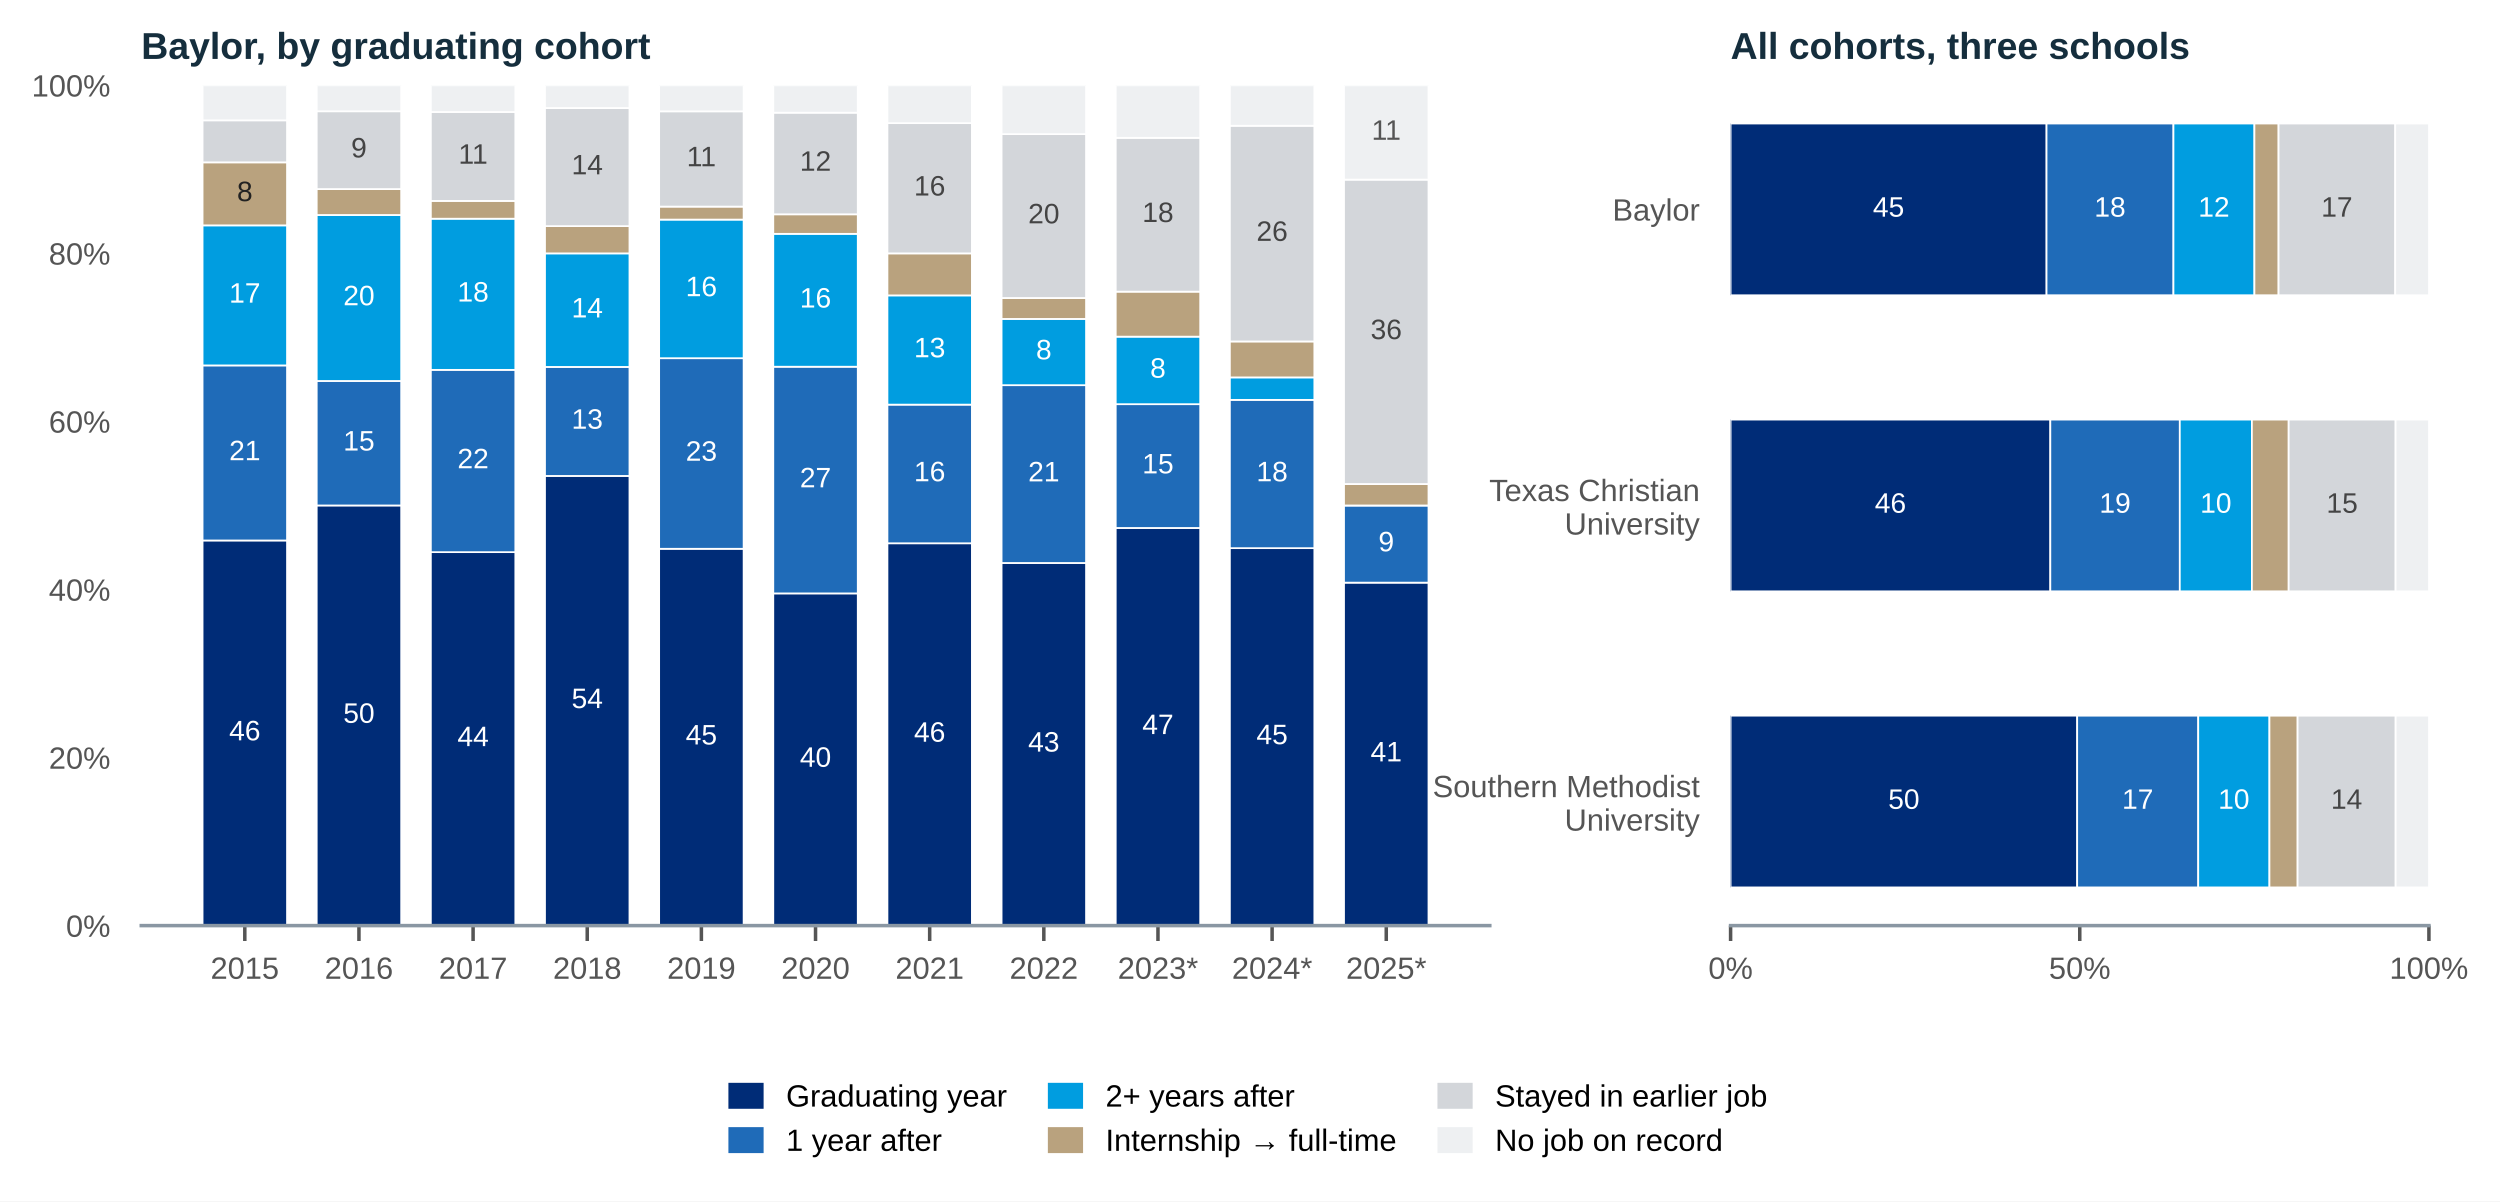
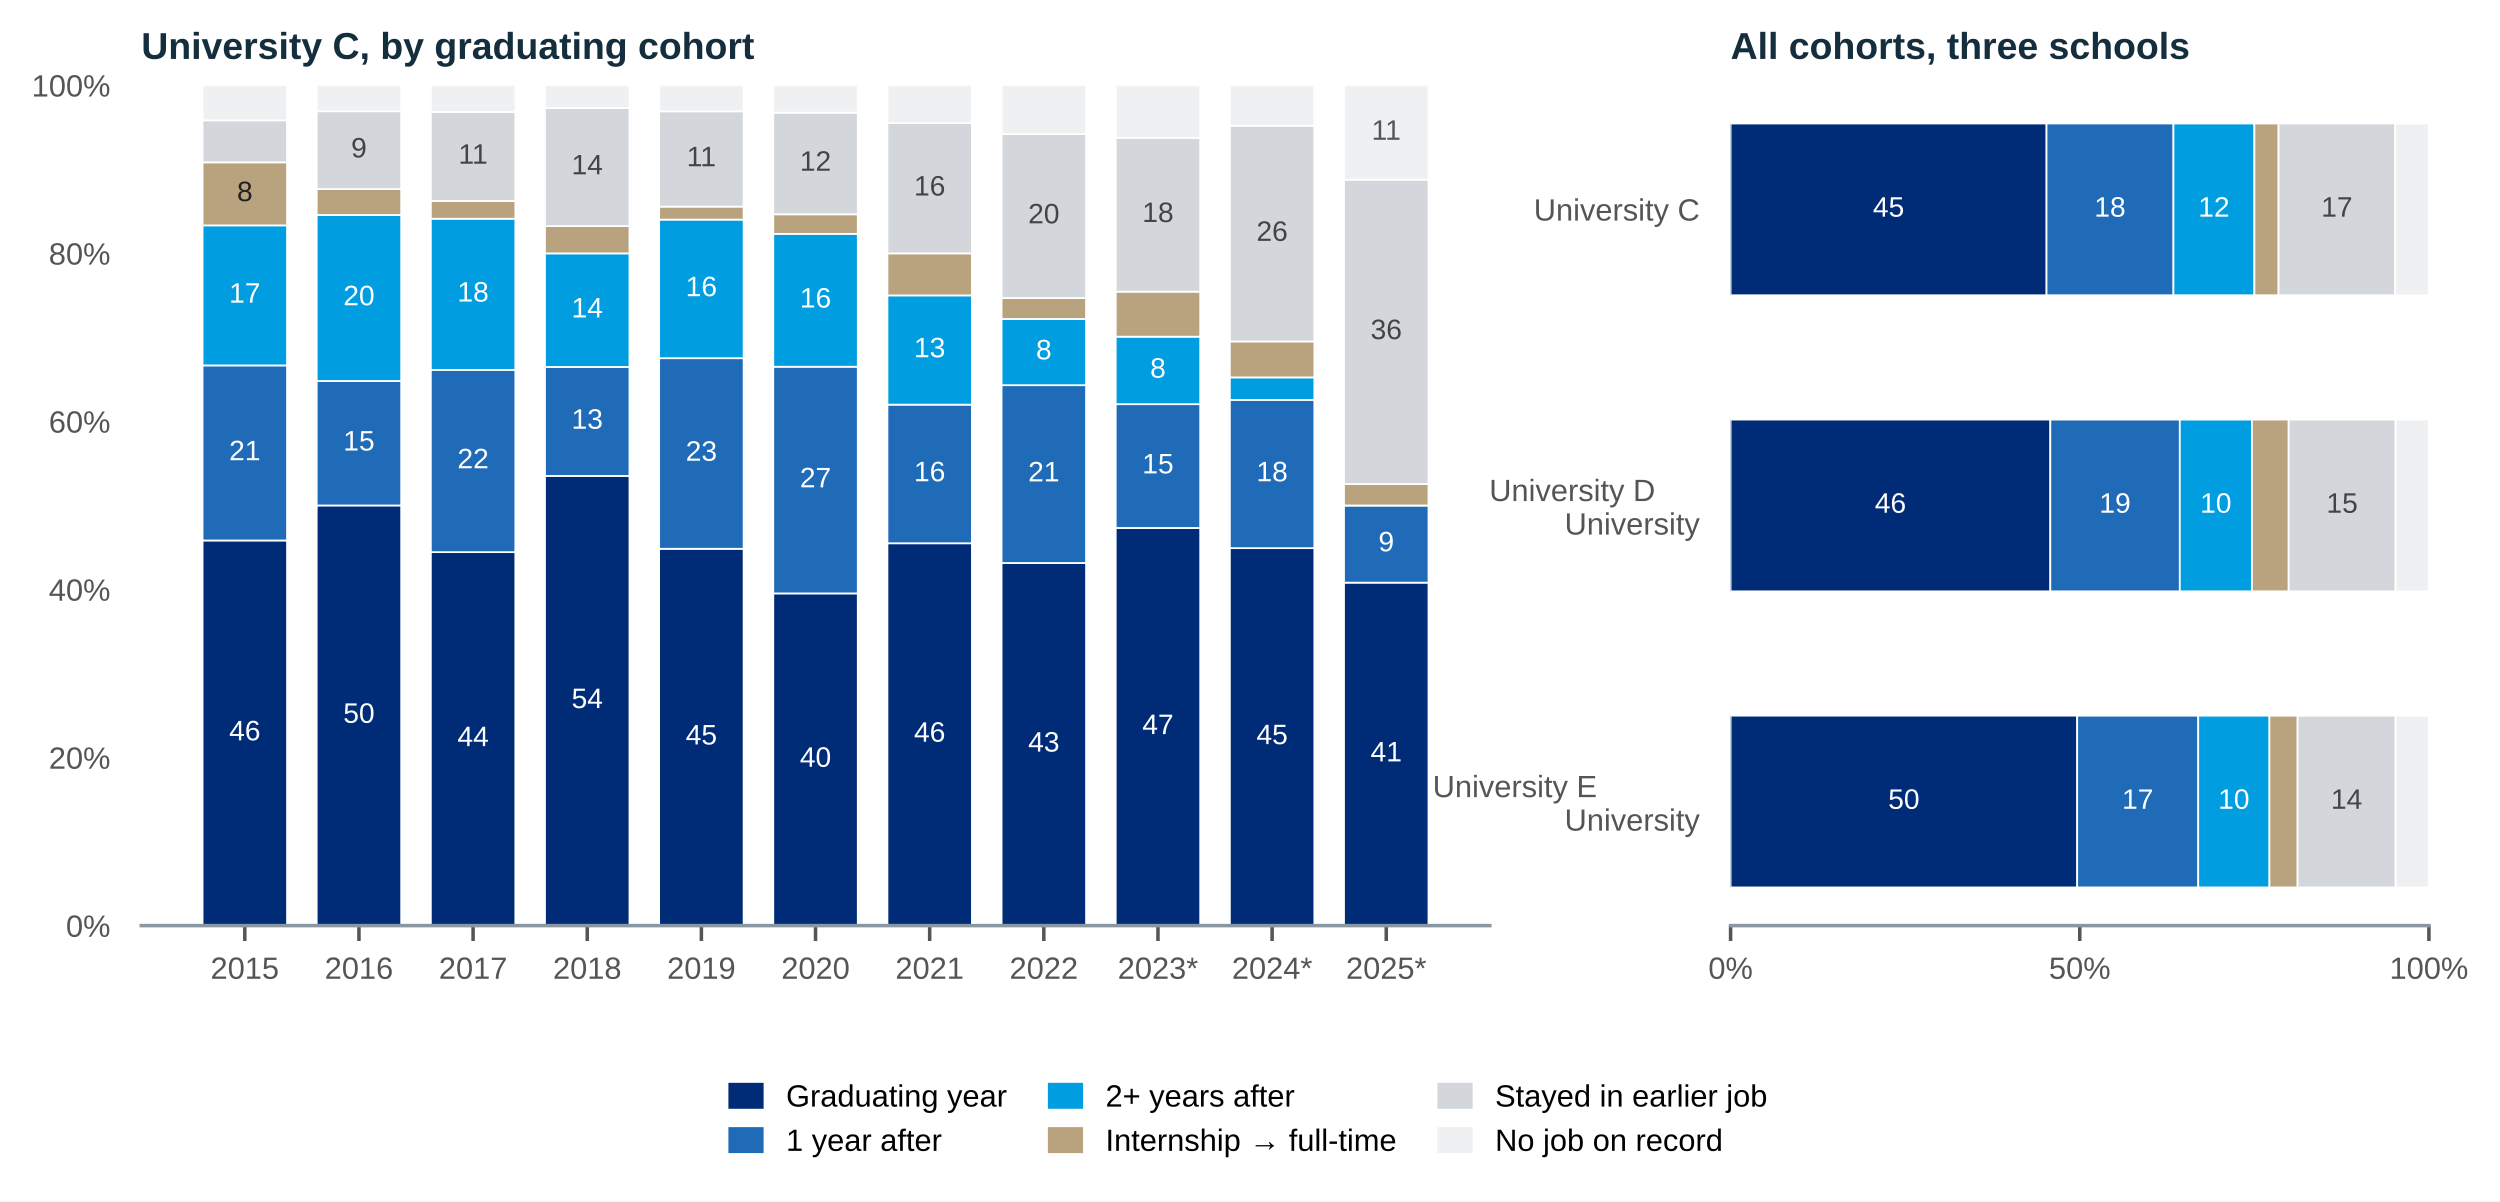
<svg xmlns="http://www.w3.org/2000/svg" xmlns:xlink="http://www.w3.org/1999/xlink" viewBox="0 0 568.094 273" version="1.1">
  <defs>
    <style type="text/css">*{stroke-linejoin: round; stroke-linecap: butt}</style>
  </defs>
  <g id="ex3_figure_1">
    <g id="ex3_patch_1">
      <path d="M 0 273  L 568.094 273  L 568.094 0  L 0 0  z " style="fill: #ffffff" />
    </g>
    <g id="ex3_axes_1">
      <g id="ex3_patch_2">
        <path d="M 32.102 210.332  L 338.534 210.332  L 338.534 19.388  L 32.102 19.388  z " style="fill: #ffffff" />
      </g>
      <g id="ex3_patch_3">
        <path d="M 46.031 210.332  L 65.225 210.332  L 65.225 122.816  L 46.031 122.816  z " clip-path="url(#ex3_pb8c944968e)" style="fill: #002c77; stroke: #ffffff; stroke-width: 0.4; stroke-linejoin: miter" />
      </g>
      <g id="ex3_patch_4">
        <path d="M 71.969 210.332  L 91.163 210.332  L 91.163 114.86  L 71.969 114.86  z " clip-path="url(#ex3_pb8c944968e)" style="fill: #002c77; stroke: #ffffff; stroke-width: 0.4; stroke-linejoin: miter" />
      </g>
      <g id="ex3_patch_5">
        <path d="M 97.907 210.332  L 117.101 210.332  L 117.101 125.468  L 97.907 125.468  z " clip-path="url(#ex3_pb8c944968e)" style="fill: #002c77; stroke: #ffffff; stroke-width: 0.4; stroke-linejoin: miter" />
      </g>
      <g id="ex3_patch_6">
        <path d="M 123.845 210.332  L 143.039 210.332  L 143.039 108.151  L 123.845 108.151  z " clip-path="url(#ex3_pb8c944968e)" style="fill: #002c77; stroke: #ffffff; stroke-width: 0.4; stroke-linejoin: miter" />
      </g>
      <g id="ex3_patch_7">
        <path d="M 149.783 210.332  L 168.978 210.332  L 168.978 124.703  L 149.783 124.703  z " clip-path="url(#ex3_pb8c944968e)" style="fill: #002c77; stroke: #ffffff; stroke-width: 0.4; stroke-linejoin: miter" />
      </g>
      <g id="ex3_patch_8">
        <path d="M 175.721 210.332  L 194.916 210.332  L 194.916 134.843  L 175.721 134.843  z " clip-path="url(#ex3_pb8c944968e)" style="fill: #002c77; stroke: #ffffff; stroke-width: 0.4; stroke-linejoin: miter" />
      </g>
      <g id="ex3_patch_9">
        <path d="M 201.659 210.332  L 220.854 210.332  L 220.854 123.453  L 201.659 123.453  z " clip-path="url(#ex3_pb8c944968e)" style="fill: #002c77; stroke: #ffffff; stroke-width: 0.4; stroke-linejoin: miter" />
      </g>
      <g id="ex3_patch_10">
        <path d="M 227.598 210.332  L 246.792 210.332  L 246.792 127.933  L 227.598 127.933  z " clip-path="url(#ex3_pb8c944968e)" style="fill: #002c77; stroke: #ffffff; stroke-width: 0.4; stroke-linejoin: miter" />
      </g>
      <g id="ex3_patch_11">
        <path d="M 253.536 210.332  L 272.73 210.332  L 272.73 119.975  L 253.536 119.975  z " clip-path="url(#ex3_pb8c944968e)" style="fill: #002c77; stroke: #ffffff; stroke-width: 0.4; stroke-linejoin: miter" />
      </g>
      <g id="ex3_patch_12">
        <path d="M 279.474 210.332  L 298.668 210.332  L 298.668 124.561  L 279.474 124.561  z " clip-path="url(#ex3_pb8c944968e)" style="fill: #002c77; stroke: #ffffff; stroke-width: 0.4; stroke-linejoin: miter" />
      </g>
      <g id="ex3_patch_13">
        <path d="M 305.412 210.332  L 324.606 210.332  L 324.606 132.396  L 305.412 132.396  z " clip-path="url(#ex3_pb8c944968e)" style="fill: #002c77; stroke: #ffffff; stroke-width: 0.4; stroke-linejoin: miter" />
      </g>
      <g id="ex3_patch_14">
        <path d="M 46.031 122.816  L 65.225 122.816  L 65.225 83.036  L 46.031 83.036  z " clip-path="url(#ex3_pb8c944968e)" style="fill: #1f6bb8; stroke: #ffffff; stroke-width: 0.4; stroke-linejoin: miter" />
      </g>
      <g id="ex3_patch_15">
        <path d="M 71.969 114.86  L 91.163 114.86  L 91.163 86.572  L 71.969 86.572  z " clip-path="url(#ex3_pb8c944968e)" style="fill: #1f6bb8; stroke: #ffffff; stroke-width: 0.4; stroke-linejoin: miter" />
      </g>
      <g id="ex3_patch_16">
        <path d="M 97.907 125.468  L 117.101 125.468  L 117.101 84.047  L 97.907 84.047  z " clip-path="url(#ex3_pb8c944968e)" style="fill: #1f6bb8; stroke: #ffffff; stroke-width: 0.4; stroke-linejoin: miter" />
      </g>
      <g id="ex3_patch_17">
        <path d="M 123.845 108.151  L 143.039 108.151  L 143.039 83.38  L 123.845 83.38  z " clip-path="url(#ex3_pb8c944968e)" style="fill: #1f6bb8; stroke: #ffffff; stroke-width: 0.4; stroke-linejoin: miter" />
      </g>
      <g id="ex3_patch_18">
        <path d="M 149.783 124.703  L 168.978 124.703  L 168.978 81.396  L 149.783 81.396  z " clip-path="url(#ex3_pb8c944968e)" style="fill: #1f6bb8; stroke: #ffffff; stroke-width: 0.4; stroke-linejoin: miter" />
      </g>
      <g id="ex3_patch_19">
        <path d="M 175.721 134.843  L 194.916 134.843  L 194.916 83.332  L 175.721 83.332  z " clip-path="url(#ex3_pb8c944968e)" style="fill: #1f6bb8; stroke: #ffffff; stroke-width: 0.4; stroke-linejoin: miter" />
      </g>
      <g id="ex3_patch_20">
        <path d="M 201.659 123.453  L 220.854 123.453  L 220.854 91.947  L 201.659 91.947  z " clip-path="url(#ex3_pb8c944968e)" style="fill: #1f6bb8; stroke: #ffffff; stroke-width: 0.4; stroke-linejoin: miter" />
      </g>
      <g id="ex3_patch_21">
        <path d="M 227.598 127.933  L 246.792 127.933  L 246.792 87.526  L 227.598 87.526  z " clip-path="url(#ex3_pb8c944968e)" style="fill: #1f6bb8; stroke: #ffffff; stroke-width: 0.4; stroke-linejoin: miter" />
      </g>
      <g id="ex3_patch_22">
        <path d="M 253.536 119.975  L 272.73 119.975  L 272.73 91.845  L 253.536 91.845  z " clip-path="url(#ex3_pb8c944968e)" style="fill: #1f6bb8; stroke: #ffffff; stroke-width: 0.4; stroke-linejoin: miter" />
      </g>
      <g id="ex3_patch_23">
        <path d="M 279.474 124.561  L 298.668 124.561  L 298.668 90.865  L 279.474 90.865  z " clip-path="url(#ex3_pb8c944968e)" style="fill: #1f6bb8; stroke: #ffffff; stroke-width: 0.4; stroke-linejoin: miter" />
      </g>
      <g id="ex3_patch_24">
        <path d="M 305.412 132.396  L 324.606 132.396  L 324.606 114.86  L 305.412 114.86  z " clip-path="url(#ex3_pb8c944968e)" style="fill: #1f6bb8; stroke: #ffffff; stroke-width: 0.4; stroke-linejoin: miter" />
      </g>
      <g id="ex3_patch_25">
        <path d="M 46.031 83.036  L 65.225 83.036  L 65.225 51.212  L 46.031 51.212  z " clip-path="url(#ex3_pb8c944968e)" style="fill: #009de0; stroke: #ffffff; stroke-width: 0.4; stroke-linejoin: miter" />
      </g>
      <g id="ex3_patch_26">
        <path d="M 71.969 86.572  L 91.163 86.572  L 91.163 48.855  L 71.969 48.855  z " clip-path="url(#ex3_pb8c944968e)" style="fill: #009de0; stroke: #ffffff; stroke-width: 0.4; stroke-linejoin: miter" />
      </g>
      <g id="ex3_patch_27">
        <path d="M 97.907 84.047  L 117.101 84.047  L 117.101 49.697  L 97.907 49.697  z " clip-path="url(#ex3_pb8c944968e)" style="fill: #009de0; stroke: #ffffff; stroke-width: 0.4; stroke-linejoin: miter" />
      </g>
      <g id="ex3_patch_28">
        <path d="M 123.845 83.38  L 143.039 83.38  L 143.039 57.577  L 123.845 57.577  z " clip-path="url(#ex3_pb8c944968e)" style="fill: #009de0; stroke: #ffffff; stroke-width: 0.4; stroke-linejoin: miter" />
      </g>
      <g id="ex3_patch_29">
        <path d="M 149.783 81.396  L 168.978 81.396  L 168.978 49.9  L 149.783 49.9  z " clip-path="url(#ex3_pb8c944968e)" style="fill: #009de0; stroke: #ffffff; stroke-width: 0.4; stroke-linejoin: miter" />
      </g>
      <g id="ex3_patch_30">
        <path d="M 175.721 83.332  L 194.916 83.332  L 194.916 53.136  L 175.721 53.136  z " clip-path="url(#ex3_pb8c944968e)" style="fill: #009de0; stroke: #ffffff; stroke-width: 0.4; stroke-linejoin: miter" />
      </g>
      <g id="ex3_patch_31">
        <path d="M 201.659 91.947  L 220.854 91.947  L 220.854 67.124  L 201.659 67.124  z " clip-path="url(#ex3_pb8c944968e)" style="fill: #009de0; stroke: #ffffff; stroke-width: 0.4; stroke-linejoin: miter" />
      </g>
      <g id="ex3_patch_32">
        <path d="M 227.598 87.526  L 246.792 87.526  L 246.792 72.472  L 227.598 72.472  z " clip-path="url(#ex3_pb8c944968e)" style="fill: #009de0; stroke: #ffffff; stroke-width: 0.4; stroke-linejoin: miter" />
      </g>
      <g id="ex3_patch_33">
        <path d="M 253.536 91.845  L 272.73 91.845  L 272.73 76.501  L 253.536 76.501  z " clip-path="url(#ex3_pb8c944968e)" style="fill: #009de0; stroke: #ffffff; stroke-width: 0.4; stroke-linejoin: miter" />
      </g>
      <g id="ex3_patch_34">
        <path d="M 279.474 90.865  L 298.668 90.865  L 298.668 85.759  L 279.474 85.759  z " clip-path="url(#ex3_pb8c944968e)" style="fill: #009de0; stroke: #ffffff; stroke-width: 0.4; stroke-linejoin: miter" />
      </g>
      <g id="ex3_patch_35">
        <path d="M 305.412 114.86  L 324.606 114.86  L 324.606 114.86  L 305.412 114.86  z " clip-path="url(#ex3_pb8c944968e)" style="fill: #009de0; stroke: #ffffff; stroke-width: 0.4; stroke-linejoin: miter" />
      </g>
      <g id="ex3_patch_36">
        <path d="M 46.031 51.212  L 65.225 51.212  L 65.225 36.891  L 46.031 36.891  z " clip-path="url(#ex3_pb8c944968e)" style="fill: #b9a27e; stroke: #ffffff; stroke-width: 0.4; stroke-linejoin: miter" />
      </g>
      <g id="ex3_patch_37">
        <path d="M 71.969 48.855  L 91.163 48.855  L 91.163 42.962  L 71.969 42.962  z " clip-path="url(#ex3_pb8c944968e)" style="fill: #b9a27e; stroke: #ffffff; stroke-width: 0.4; stroke-linejoin: miter" />
      </g>
      <g id="ex3_patch_38">
        <path d="M 97.907 49.697  L 117.101 49.697  L 117.101 45.656  L 97.907 45.656  z " clip-path="url(#ex3_pb8c944968e)" style="fill: #b9a27e; stroke: #ffffff; stroke-width: 0.4; stroke-linejoin: miter" />
      </g>
      <g id="ex3_patch_39">
        <path d="M 123.845 57.577  L 143.039 57.577  L 143.039 51.384  L 123.845 51.384  z " clip-path="url(#ex3_pb8c944968e)" style="fill: #b9a27e; stroke: #ffffff; stroke-width: 0.4; stroke-linejoin: miter" />
      </g>
      <g id="ex3_patch_40">
        <path d="M 149.783 49.9  L 168.978 49.9  L 168.978 46.947  L 149.783 46.947  z " clip-path="url(#ex3_pb8c944968e)" style="fill: #b9a27e; stroke: #ffffff; stroke-width: 0.4; stroke-linejoin: miter" />
      </g>
      <g id="ex3_patch_41">
        <path d="M 175.721 53.136  L 194.916 53.136  L 194.916 48.696  L 175.721 48.696  z " clip-path="url(#ex3_pb8c944968e)" style="fill: #b9a27e; stroke: #ffffff; stroke-width: 0.4; stroke-linejoin: miter" />
      </g>
      <g id="ex3_patch_42">
        <path d="M 201.659 67.124  L 220.854 67.124  L 220.854 57.577  L 201.659 57.577  z " clip-path="url(#ex3_pb8c944968e)" style="fill: #b9a27e; stroke: #ffffff; stroke-width: 0.4; stroke-linejoin: miter" />
      </g>
      <g id="ex3_patch_43">
        <path d="M 227.598 72.472  L 246.792 72.472  L 246.792 67.718  L 227.598 67.718  z " clip-path="url(#ex3_pb8c944968e)" style="fill: #b9a27e; stroke: #ffffff; stroke-width: 0.4; stroke-linejoin: miter" />
      </g>
      <g id="ex3_patch_44">
        <path d="M 253.536 76.501  L 272.73 76.501  L 272.73 66.272  L 253.536 66.272  z " clip-path="url(#ex3_pb8c944968e)" style="fill: #b9a27e; stroke: #ffffff; stroke-width: 0.4; stroke-linejoin: miter" />
      </g>
      <g id="ex3_patch_45">
        <path d="M 279.474 85.759  L 298.668 85.759  L 298.668 77.59  L 279.474 77.59  z " clip-path="url(#ex3_pb8c944968e)" style="fill: #b9a27e; stroke: #ffffff; stroke-width: 0.4; stroke-linejoin: miter" />
      </g>
      <g id="ex3_patch_46">
        <path d="M 305.412 114.86  L 324.606 114.86  L 324.606 109.989  L 305.412 109.989  z " clip-path="url(#ex3_pb8c944968e)" style="fill: #b9a27e; stroke: #ffffff; stroke-width: 0.4; stroke-linejoin: miter" />
      </g>
      <g id="ex3_patch_47">
        <path d="M 46.031 36.891  L 65.225 36.891  L 65.225 27.344  L 46.031 27.344  z " clip-path="url(#ex3_pb8c944968e)" style="fill: #d3d6da; stroke: #ffffff; stroke-width: 0.4; stroke-linejoin: miter" />
      </g>
      <g id="ex3_patch_48">
        <path d="M 71.969 42.962  L 91.163 42.962  L 91.163 25.282  L 71.969 25.282  z " clip-path="url(#ex3_pb8c944968e)" style="fill: #d3d6da; stroke: #ffffff; stroke-width: 0.4; stroke-linejoin: miter" />
      </g>
      <g id="ex3_patch_49">
        <path d="M 97.907 45.656  L 117.101 45.656  L 117.101 25.45  L 97.907 25.45  z " clip-path="url(#ex3_pb8c944968e)" style="fill: #d3d6da; stroke: #ffffff; stroke-width: 0.4; stroke-linejoin: miter" />
      </g>
      <g id="ex3_patch_50">
        <path d="M 123.845 51.384  L 143.039 51.384  L 143.039 24.549  L 123.845 24.549  z " clip-path="url(#ex3_pb8c944968e)" style="fill: #d3d6da; stroke: #ffffff; stroke-width: 0.4; stroke-linejoin: miter" />
      </g>
      <g id="ex3_patch_51">
        <path d="M 149.783 46.947  L 168.978 46.947  L 168.978 25.294  L 149.783 25.294  z " clip-path="url(#ex3_pb8c944968e)" style="fill: #d3d6da; stroke: #ffffff; stroke-width: 0.4; stroke-linejoin: miter" />
      </g>
      <g id="ex3_patch_52">
        <path d="M 175.721 48.696  L 194.916 48.696  L 194.916 25.605  L 175.721 25.605  z " clip-path="url(#ex3_pb8c944968e)" style="fill: #d3d6da; stroke: #ffffff; stroke-width: 0.4; stroke-linejoin: miter" />
      </g>
      <g id="ex3_patch_53">
        <path d="M 201.659 57.577  L 220.854 57.577  L 220.854 27.981  L 201.659 27.981  z " clip-path="url(#ex3_pb8c944968e)" style="fill: #d3d6da; stroke: #ffffff; stroke-width: 0.4; stroke-linejoin: miter" />
      </g>
      <g id="ex3_patch_54">
        <path d="M 227.598 67.718  L 246.792 67.718  L 246.792 30.48  L 227.598 30.48  z " clip-path="url(#ex3_pb8c944968e)" style="fill: #d3d6da; stroke: #ffffff; stroke-width: 0.4; stroke-linejoin: miter" />
      </g>
      <g id="ex3_patch_55">
        <path d="M 253.536 66.272  L 272.73 66.272  L 272.73 31.322  L 253.536 31.322  z " clip-path="url(#ex3_pb8c944968e)" style="fill: #d3d6da; stroke: #ffffff; stroke-width: 0.4; stroke-linejoin: miter" />
      </g>
      <g id="ex3_patch_56">
        <path d="M 279.474 77.59  L 298.668 77.59  L 298.668 28.578  L 279.474 28.578  z " clip-path="url(#ex3_pb8c944968e)" style="fill: #d3d6da; stroke: #ffffff; stroke-width: 0.4; stroke-linejoin: miter" />
      </g>
      <g id="ex3_patch_57">
        <path d="M 305.412 109.989  L 324.606 109.989  L 324.606 40.821  L 305.412 40.821  z " clip-path="url(#ex3_pb8c944968e)" style="fill: #d3d6da; stroke: #ffffff; stroke-width: 0.4; stroke-linejoin: miter" />
      </g>
      <g id="ex3_patch_58">
        <path d="M 46.031 27.344  L 65.225 27.344  L 65.225 19.388  L 46.031 19.388  z " clip-path="url(#ex3_pb8c944968e)" style="fill: #eef0f2; stroke: #ffffff; stroke-width: 0.4; stroke-linejoin: miter" />
      </g>
      <g id="ex3_patch_59">
        <path d="M 71.969 25.282  L 91.163 25.282  L 91.163 19.388  L 71.969 19.388  z " clip-path="url(#ex3_pb8c944968e)" style="fill: #eef0f2; stroke: #ffffff; stroke-width: 0.4; stroke-linejoin: miter" />
      </g>
      <g id="ex3_patch_60">
        <path d="M 97.907 25.45  L 117.101 25.45  L 117.101 19.388  L 97.907 19.388  z " clip-path="url(#ex3_pb8c944968e)" style="fill: #eef0f2; stroke: #ffffff; stroke-width: 0.4; stroke-linejoin: miter" />
      </g>
      <g id="ex3_patch_61">
        <path d="M 123.845 24.549  L 143.039 24.549  L 143.039 19.388  L 123.845 19.388  z " clip-path="url(#ex3_pb8c944968e)" style="fill: #eef0f2; stroke: #ffffff; stroke-width: 0.4; stroke-linejoin: miter" />
      </g>
      <g id="ex3_patch_62">
        <path d="M 149.783 25.294  L 168.978 25.294  L 168.978 19.388  L 149.783 19.388  z " clip-path="url(#ex3_pb8c944968e)" style="fill: #eef0f2; stroke: #ffffff; stroke-width: 0.4; stroke-linejoin: miter" />
      </g>
      <g id="ex3_patch_63">
        <path d="M 175.721 25.605  L 194.916 25.605  L 194.916 19.388  L 175.721 19.388  z " clip-path="url(#ex3_pb8c944968e)" style="fill: #eef0f2; stroke: #ffffff; stroke-width: 0.4; stroke-linejoin: miter" />
      </g>
      <g id="ex3_patch_64">
        <path d="M 201.659 27.981  L 220.854 27.981  L 220.854 19.388  L 201.659 19.388  z " clip-path="url(#ex3_pb8c944968e)" style="fill: #eef0f2; stroke: #ffffff; stroke-width: 0.4; stroke-linejoin: miter" />
      </g>
      <g id="ex3_patch_65">
        <path d="M 227.598 30.48  L 246.792 30.48  L 246.792 19.388  L 227.598 19.388  z " clip-path="url(#ex3_pb8c944968e)" style="fill: #eef0f2; stroke: #ffffff; stroke-width: 0.4; stroke-linejoin: miter" />
      </g>
      <g id="ex3_patch_66">
        <path d="M 253.536 31.322  L 272.73 31.322  L 272.73 19.388  L 253.536 19.388  z " clip-path="url(#ex3_pb8c944968e)" style="fill: #eef0f2; stroke: #ffffff; stroke-width: 0.4; stroke-linejoin: miter" />
      </g>
      <g id="ex3_patch_67">
        <path d="M 279.474 28.578  L 298.668 28.578  L 298.668 19.388  L 279.474 19.388  z " clip-path="url(#ex3_pb8c944968e)" style="fill: #eef0f2; stroke: #ffffff; stroke-width: 0.4; stroke-linejoin: miter" />
      </g>
      <g id="ex3_patch_68">
        <path d="M 305.412 40.821  L 324.606 40.821  L 324.606 19.388  L 305.412 19.388  z " clip-path="url(#ex3_pb8c944968e)" style="fill: #eef0f2; stroke: #ffffff; stroke-width: 0.4; stroke-linejoin: miter" />
      </g>
      <g id="ex3_matplotlib.axis_1">
        <g id="ex3_xtick_1">
          <g id="ex3_line2d_1">
            <defs>
              <path id="ex3_md8759a5591" d="M 0 0  L 0 3.5  " style="stroke: #555555; stroke-width: 0.8" />
            </defs>
            <g>
              <use xlink:href="#ex3_md8759a5591" x="55.628" y="210.332" style="fill: #555555; stroke: #555555; stroke-width: 0.8" />
            </g>
          </g>
          <g id="ex3_text_1">
            <text style="font-size: 7px; font-family: Arial, 'Liberation Sans', sans-serif; text-anchor: middle; fill: #555555" x="55.628" y="222.428" transform="rotate(-0 55.6283 222.4284)">2015</text>
          </g>
        </g>
        <g id="ex3_xtick_2">
          <g id="ex3_line2d_2">
            <g>
              <use xlink:href="#ex3_md8759a5591" x="81.566" y="210.332" style="fill: #555555; stroke: #555555; stroke-width: 0.8" />
            </g>
          </g>
          <g id="ex3_text_2">
            <text style="font-size: 7px; font-family: Arial, 'Liberation Sans', sans-serif; text-anchor: middle; fill: #555555" x="81.566" y="222.428" transform="rotate(-0 81.56634 222.4284)">2016</text>
          </g>
        </g>
        <g id="ex3_xtick_3">
          <g id="ex3_line2d_3">
            <g>
              <use xlink:href="#ex3_md8759a5591" x="107.504" y="210.332" style="fill: #555555; stroke: #555555; stroke-width: 0.8" />
            </g>
          </g>
          <g id="ex3_text_3">
            <text style="font-size: 7px; font-family: Arial, 'Liberation Sans', sans-serif; text-anchor: middle; fill: #555555" x="107.504" y="222.428" transform="rotate(-0 107.5044 222.4284)">2017</text>
          </g>
        </g>
        <g id="ex3_xtick_4">
          <g id="ex3_line2d_4">
            <g>
              <use xlink:href="#ex3_md8759a5591" x="133.442" y="210.332" style="fill: #555555; stroke: #555555; stroke-width: 0.8" />
            </g>
          </g>
          <g id="ex3_text_4">
            <text style="font-size: 7px; font-family: Arial, 'Liberation Sans', sans-serif; text-anchor: middle; fill: #555555" x="133.442" y="222.428" transform="rotate(-0 133.4424 222.4284)">2018</text>
          </g>
        </g>
        <g id="ex3_xtick_5">
          <g id="ex3_line2d_5">
            <g>
              <use xlink:href="#ex3_md8759a5591" x="159.38" y="210.332" style="fill: #555555; stroke: #555555; stroke-width: 0.8" />
            </g>
          </g>
          <g id="ex3_text_5">
            <text style="font-size: 7px; font-family: Arial, 'Liberation Sans', sans-serif; text-anchor: middle; fill: #555555" x="159.38" y="222.428" transform="rotate(-0 159.3805 222.4284)">2019</text>
          </g>
        </g>
        <g id="ex3_xtick_6">
          <g id="ex3_line2d_6">
            <g>
              <use xlink:href="#ex3_md8759a5591" x="185.319" y="210.332" style="fill: #555555; stroke: #555555; stroke-width: 0.8" />
            </g>
          </g>
          <g id="ex3_text_6">
            <text style="font-size: 7px; font-family: Arial, 'Liberation Sans', sans-serif; text-anchor: middle; fill: #555555" x="185.319" y="222.428" transform="rotate(-0 185.3185 222.4284)">2020</text>
          </g>
        </g>
        <g id="ex3_xtick_7">
          <g id="ex3_line2d_7">
            <g>
              <use xlink:href="#ex3_md8759a5591" x="211.257" y="210.332" style="fill: #555555; stroke: #555555; stroke-width: 0.8" />
            </g>
          </g>
          <g id="ex3_text_7">
            <text style="font-size: 7px; font-family: Arial, 'Liberation Sans', sans-serif; text-anchor: middle; fill: #555555" x="211.257" y="222.428" transform="rotate(-0 211.2565 222.4284)">2021</text>
          </g>
        </g>
        <g id="ex3_xtick_8">
          <g id="ex3_line2d_8">
            <g>
              <use xlink:href="#ex3_md8759a5591" x="237.195" y="210.332" style="fill: #555555; stroke: #555555; stroke-width: 0.8" />
            </g>
          </g>
          <g id="ex3_text_8">
            <text style="font-size: 7px; font-family: Arial, 'Liberation Sans', sans-serif; text-anchor: middle; fill: #555555" x="237.195" y="222.428" transform="rotate(-0 237.1946 222.4284)">2022</text>
          </g>
        </g>
        <g id="ex3_xtick_9">
          <g id="ex3_line2d_9">
            <g>
              <use xlink:href="#ex3_md8759a5591" x="263.133" y="210.332" style="fill: #555555; stroke: #555555; stroke-width: 0.8" />
            </g>
          </g>
          <g id="ex3_text_9">
            <text style="font-size: 7px; font-family: Arial, 'Liberation Sans', sans-serif; text-anchor: middle; fill: #555555" x="263.133" y="222.428" transform="rotate(-0 263.1326 222.4284)">2023*</text>
          </g>
        </g>
        <g id="ex3_xtick_10">
          <g id="ex3_line2d_10">
            <g>
              <use xlink:href="#ex3_md8759a5591" x="289.071" y="210.332" style="fill: #555555; stroke: #555555; stroke-width: 0.8" />
            </g>
          </g>
          <g id="ex3_text_10">
            <text style="font-size: 7px; font-family: Arial, 'Liberation Sans', sans-serif; text-anchor: middle; fill: #555555" x="289.071" y="222.428" transform="rotate(-0 289.0707 222.4284)">2024*</text>
          </g>
        </g>
        <g id="ex3_xtick_11">
          <g id="ex3_line2d_11">
            <g>
              <use xlink:href="#ex3_md8759a5591" x="315.009" y="210.332" style="fill: #555555; stroke: #555555; stroke-width: 0.8" />
            </g>
          </g>
          <g id="ex3_text_11">
            <text style="font-size: 7px; font-family: Arial, 'Liberation Sans', sans-serif; text-anchor: middle; fill: #555555" x="315.009" y="222.428" transform="rotate(-0 315.0087 222.4284)">2025*</text>
          </g>
        </g>
      </g>
      <g id="ex3_matplotlib.axis_2">
        <g id="ex3_ytick_1">
          <g id="ex3_text_12">
            <text style="font-size: 7px; font-family: Arial, 'Liberation Sans', sans-serif; text-anchor: end; fill: #555555" x="25.102" y="212.88" transform="rotate(-0 25.1025 212.8803)">0%</text>
          </g>
        </g>
        <g id="ex3_ytick_2">
          <g id="ex3_text_13">
            <text style="font-size: 7px; font-family: Arial, 'Liberation Sans', sans-serif; text-anchor: end; fill: #555555" x="25.102" y="174.692" transform="rotate(-0 25.1025 174.6915)">20%</text>
          </g>
        </g>
        <g id="ex3_ytick_3">
          <g id="ex3_text_14">
            <text style="font-size: 7px; font-family: Arial, 'Liberation Sans', sans-serif; text-anchor: end; fill: #555555" x="25.102" y="136.503" transform="rotate(-0 25.1025 136.5027)">40%</text>
          </g>
        </g>
        <g id="ex3_ytick_4">
          <g id="ex3_text_15">
            <text style="font-size: 7px; font-family: Arial, 'Liberation Sans', sans-serif; text-anchor: end; fill: #555555" x="25.102" y="98.314" transform="rotate(-0 25.1025 98.31393)">60%</text>
          </g>
        </g>
        <g id="ex3_ytick_5">
          <g id="ex3_text_16">
            <text style="font-size: 7px; font-family: Arial, 'Liberation Sans', sans-serif; text-anchor: end; fill: #555555" x="25.102" y="60.125" transform="rotate(-0 25.1025 60.12513)">80%</text>
          </g>
        </g>
        <g id="ex3_ytick_6">
          <g id="ex3_text_17">
            <text style="font-size: 7px; font-family: Arial, 'Liberation Sans', sans-serif; text-anchor: end; fill: #555555" x="25.102" y="21.936" transform="rotate(-0 25.1025 21.93633)">100%</text>
          </g>
        </g>
      </g>
      <g id="ex3_patch_69">
        <path d="M 32.102 210.332  L 338.534 210.332  " style="fill: none; stroke: #8a97a3; stroke-width: 0.8; stroke-linejoin: miter; stroke-linecap: square" />
      </g>
      <g id="ex3_text_18">
        <text style="font-size: 6.4px; font-family: Arial, 'Liberation Sans', sans-serif; text-anchor: middle; fill: #ffffff" x="55.628" y="168.23" transform="rotate(-0 55.6283 168.2305)">46</text>
      </g>
      <g id="ex3_text_19">
        <text style="font-size: 6.4px; font-family: Arial, 'Liberation Sans', sans-serif; text-anchor: middle; fill: #ffffff" x="81.566" y="164.252" transform="rotate(-0 81.56634 164.2525)">50</text>
      </g>
      <g id="ex3_text_20">
        <text style="font-size: 6.4px; font-family: Arial, 'Liberation Sans', sans-serif; text-anchor: middle; fill: #ffffff" x="107.504" y="169.556" transform="rotate(-0 107.5044 169.5565)">44</text>
      </g>
      <g id="ex3_text_21">
        <text style="font-size: 6.4px; font-family: Arial, 'Liberation Sans', sans-serif; text-anchor: middle; fill: #ffffff" x="133.442" y="160.898" transform="rotate(-0 133.4424 160.8981)">54</text>
      </g>
      <g id="ex3_text_22">
        <text style="font-size: 6.4px; font-family: Arial, 'Liberation Sans', sans-serif; text-anchor: middle; fill: #ffffff" x="159.38" y="169.174" transform="rotate(-0 159.3805 169.1737)">45</text>
      </g>
      <g id="ex3_text_23">
        <text style="font-size: 6.4px; font-family: Arial, 'Liberation Sans', sans-serif; text-anchor: middle; fill: #ffffff" x="185.319" y="174.244" transform="rotate(-0 185.3185 174.2437)">40</text>
      </g>
      <g id="ex3_text_24">
        <text style="font-size: 6.4px; font-family: Arial, 'Liberation Sans', sans-serif; text-anchor: middle; fill: #ffffff" x="211.257" y="168.549" transform="rotate(-0 211.2565 168.5487)">46</text>
      </g>
      <g id="ex3_text_25">
        <text style="font-size: 6.4px; font-family: Arial, 'Liberation Sans', sans-serif; text-anchor: middle; fill: #ffffff" x="237.195" y="170.789" transform="rotate(-0 237.1946 170.7889)">43</text>
      </g>
      <g id="ex3_text_26">
        <text style="font-size: 6.4px; font-family: Arial, 'Liberation Sans', sans-serif; text-anchor: middle; fill: #ffffff" x="263.133" y="166.81" transform="rotate(-0 263.1326 166.8098)">47</text>
      </g>
      <g id="ex3_text_27">
        <text style="font-size: 6.4px; font-family: Arial, 'Liberation Sans', sans-serif; text-anchor: middle; fill: #ffffff" x="289.071" y="169.103" transform="rotate(-0 289.0707 169.1027)">45</text>
      </g>
      <g id="ex3_text_28">
        <text style="font-size: 6.4px; font-family: Arial, 'Liberation Sans', sans-serif; text-anchor: middle; fill: #ffffff" x="315.009" y="173.02" transform="rotate(-0 315.0087 173.0203)">41</text>
      </g>
      <g id="ex3_text_29">
        <text style="font-size: 6.4px; font-family: Arial, 'Liberation Sans', sans-serif; text-anchor: middle; fill: #ffffff" x="55.628" y="104.582" transform="rotate(-0 55.6283 104.5825)">21</text>
      </g>
      <g id="ex3_text_30">
        <text style="font-size: 6.4px; font-family: Arial, 'Liberation Sans', sans-serif; text-anchor: middle; fill: #ffffff" x="81.566" y="102.372" transform="rotate(-0 81.56634 102.3725)">15</text>
      </g>
      <g id="ex3_text_31">
        <text style="font-size: 6.4px; font-family: Arial, 'Liberation Sans', sans-serif; text-anchor: middle; fill: #ffffff" x="107.504" y="106.414" transform="rotate(-0 107.5044 106.4136)">22</text>
      </g>
      <g id="ex3_text_32">
        <text style="font-size: 6.4px; font-family: Arial, 'Liberation Sans', sans-serif; text-anchor: middle; fill: #ffffff" x="133.442" y="97.422" transform="rotate(-0 133.4424 97.42208)">13</text>
      </g>
      <g id="ex3_text_33">
        <text style="font-size: 6.4px; font-family: Arial, 'Liberation Sans', sans-serif; text-anchor: middle; fill: #ffffff" x="159.38" y="104.706" transform="rotate(-0 159.3805 104.7055)">23</text>
      </g>
      <g id="ex3_text_34">
        <text style="font-size: 6.4px; font-family: Arial, 'Liberation Sans', sans-serif; text-anchor: middle; fill: #ffffff" x="185.319" y="110.744" transform="rotate(-0 185.3185 110.7438)">27</text>
      </g>
      <g id="ex3_text_35">
        <text style="font-size: 6.4px; font-family: Arial, 'Liberation Sans', sans-serif; text-anchor: middle; fill: #ffffff" x="211.257" y="109.356" transform="rotate(-0 211.2565 109.3561)">16</text>
      </g>
      <g id="ex3_text_36">
        <text style="font-size: 6.4px; font-family: Arial, 'Liberation Sans', sans-serif; text-anchor: middle; fill: #ffffff" x="237.195" y="109.386" transform="rotate(-0 237.1946 109.3858)">21</text>
      </g>
      <g id="ex3_text_37">
        <text style="font-size: 6.4px; font-family: Arial, 'Liberation Sans', sans-serif; text-anchor: middle; fill: #ffffff" x="263.133" y="107.566" transform="rotate(-0 263.1326 107.566)">15</text>
      </g>
      <g id="ex3_text_38">
        <text style="font-size: 6.4px; font-family: Arial, 'Liberation Sans', sans-serif; text-anchor: middle; fill: #ffffff" x="289.071" y="109.369" transform="rotate(-0 289.0707 109.3688)">18</text>
      </g>
      <g id="ex3_text_39">
        <text style="font-size: 6.4px; font-family: Arial, 'Liberation Sans', sans-serif; text-anchor: middle; fill: #ffffff" x="315.009" y="125.284" transform="rotate(-0 315.0087 125.2843)">9</text>
      </g>
      <g id="ex3_text_40">
        <text style="font-size: 6.4px; font-family: Arial, 'Liberation Sans', sans-serif; text-anchor: middle; fill: #ffffff" x="55.628" y="68.78" transform="rotate(-0 55.6283 68.78048)">17</text>
      </g>
      <g id="ex3_text_41">
        <text style="font-size: 6.4px; font-family: Arial, 'Liberation Sans', sans-serif; text-anchor: middle; fill: #ffffff" x="81.566" y="69.37" transform="rotate(-0 81.56634 69.36982)">20</text>
      </g>
      <g id="ex3_text_42">
        <text style="font-size: 6.4px; font-family: Arial, 'Liberation Sans', sans-serif; text-anchor: middle; fill: #ffffff" x="107.504" y="68.528" transform="rotate(-0 107.5044 68.52791)">18</text>
      </g>
      <g id="ex3_text_43">
        <text style="font-size: 6.4px; font-family: Arial, 'Liberation Sans', sans-serif; text-anchor: middle; fill: #ffffff" x="133.442" y="72.135" transform="rotate(-0 133.4424 72.1349)">14</text>
      </g>
      <g id="ex3_text_44">
        <text style="font-size: 6.4px; font-family: Arial, 'Liberation Sans', sans-serif; text-anchor: middle; fill: #ffffff" x="159.38" y="67.304" transform="rotate(-0 159.3805 67.30411)">16</text>
      </g>
      <g id="ex3_text_45">
        <text style="font-size: 6.4px; font-family: Arial, 'Liberation Sans', sans-serif; text-anchor: middle; fill: #ffffff" x="185.319" y="69.891" transform="rotate(-0 185.3185 69.89062)">16</text>
      </g>
      <g id="ex3_text_46">
        <text style="font-size: 6.4px; font-family: Arial, 'Liberation Sans', sans-serif; text-anchor: middle; fill: #ffffff" x="211.257" y="81.192" transform="rotate(-0 211.2565 81.19184)">13</text>
      </g>
      <g id="ex3_text_47">
        <text style="font-size: 6.4px; font-family: Arial, 'Liberation Sans', sans-serif; text-anchor: middle; fill: #ffffff" x="237.195" y="81.655" transform="rotate(-0 237.1946 81.65534)">8</text>
      </g>
      <g id="ex3_text_48">
        <text style="font-size: 6.4px; font-family: Arial, 'Liberation Sans', sans-serif; text-anchor: middle; fill: #ffffff" x="263.133" y="85.829" transform="rotate(-0 263.1326 85.82905)">8</text>
      </g>
      <g id="ex3_text_49">
        <text style="font-size: 6.4px; font-family: Arial, 'Liberation Sans', sans-serif; text-anchor: middle; fill: #222222" x="55.628" y="45.708" transform="rotate(-0 55.6283 45.70808)">8</text>
      </g>
      <g id="ex3_text_50">
        <text style="font-size: 6.4px; font-family: Arial, 'Liberation Sans', sans-serif; text-anchor: middle; fill: #444444" x="81.566" y="35.778" transform="rotate(-0 81.56634 35.77782)">9</text>
      </g>
      <g id="ex3_text_51">
        <text style="font-size: 6.4px; font-family: Arial, 'Liberation Sans', sans-serif; text-anchor: middle; fill: #444444" x="107.504" y="37.209" transform="rotate(-0 107.5044 37.20905)">11</text>
      </g>
      <g id="ex3_text_52">
        <text style="font-size: 6.4px; font-family: Arial, 'Liberation Sans', sans-serif; text-anchor: middle; fill: #444444" x="133.442" y="39.623" transform="rotate(-0 133.4424 39.62282)">14</text>
      </g>
      <g id="ex3_text_53">
        <text style="font-size: 6.4px; font-family: Arial, 'Liberation Sans', sans-serif; text-anchor: middle; fill: #444444" x="159.38" y="37.777" transform="rotate(-0 159.3805 37.77669)">11</text>
      </g>
      <g id="ex3_text_54">
        <text style="font-size: 6.4px; font-family: Arial, 'Liberation Sans', sans-serif; text-anchor: middle; fill: #444444" x="185.319" y="38.807" transform="rotate(-0 185.3185 38.80671)">12</text>
      </g>
      <g id="ex3_text_55">
        <text style="font-size: 6.4px; font-family: Arial, 'Liberation Sans', sans-serif; text-anchor: middle; fill: #444444" x="211.257" y="44.435" transform="rotate(-0 211.2565 44.43512)">16</text>
      </g>
      <g id="ex3_text_56">
        <text style="font-size: 6.4px; font-family: Arial, 'Liberation Sans', sans-serif; text-anchor: middle; fill: #444444" x="237.195" y="50.756" transform="rotate(-0 237.1946 50.75569)">20</text>
      </g>
      <g id="ex3_text_57">
        <text style="font-size: 6.4px; font-family: Arial, 'Liberation Sans', sans-serif; text-anchor: middle; fill: #444444" x="263.133" y="50.453" transform="rotate(-0 263.1326 50.45327)">18</text>
      </g>
      <g id="ex3_text_58">
        <text style="font-size: 6.4px; font-family: Arial, 'Liberation Sans', sans-serif; text-anchor: middle; fill: #444444" x="289.071" y="54.74" transform="rotate(-0 289.0707 54.74048)">26</text>
      </g>
      <g id="ex3_text_59">
        <text style="font-size: 6.4px; font-family: Arial, 'Liberation Sans', sans-serif; text-anchor: middle; fill: #444444" x="315.009" y="77.061" transform="rotate(-0 315.0087 77.06122)">36</text>
      </g>
      <g id="ex3_text_60">
        <text style="font-size: 6.4px; font-family: Arial, 'Liberation Sans', sans-serif; text-anchor: middle; fill: #555555" x="315.009" y="31.761" transform="rotate(-0 315.0087 31.76073)">11</text>
      </g>
      <g id="ex3_text_61">
-         <text style="font-weight: 700; font-size: 8.5px; font-family: Arial, 'Liberation Sans', sans-serif; text-anchor: start; fill: #152e3d" x="32.102" y="13.388" transform="rotate(-0 32.1025 13.38823)">Baylor, by graduating cohort</text>
+         <text style="font-weight: 700; font-size: 8.5px; font-family: Arial, 'Liberation Sans', sans-serif; text-anchor: start; fill: #152e3d" x="32.102" y="13.388" transform="rotate(-0 32.1025 13.38823)">University C, by graduating cohort</text>
      </g>
    </g>
    <g id="ex3_axes_2">
      <g id="ex3_patch_70">
        <path d="M 393.255 210.332  L 551.942 210.332  L 551.942 19.388  L 393.255 19.388  z " style="fill: #ffffff" />
      </g>
      <g id="ex3_patch_71">
        <path d="M 393.255 67.091  L 465.051 67.091  L 465.051 28.068  L 393.255 28.068  z " clip-path="url(#ex3_p6c00881da6)" style="fill: #002c77; stroke: #ffffff; stroke-width: 0.4; stroke-linejoin: miter" />
      </g>
      <g id="ex3_patch_72">
        <path d="M 393.255 134.372  L 465.912 134.372  L 465.912 95.349  L 393.255 95.349  z " clip-path="url(#ex3_p6c00881da6)" style="fill: #002c77; stroke: #ffffff; stroke-width: 0.4; stroke-linejoin: miter" />
      </g>
      <g id="ex3_patch_73">
        <path d="M 393.255 201.653  L 472.015 201.653  L 472.015 162.63  L 393.255 162.63  z " clip-path="url(#ex3_p6c00881da6)" style="fill: #002c77; stroke: #ffffff; stroke-width: 0.4; stroke-linejoin: miter" />
      </g>
      <g id="ex3_patch_74">
        <path d="M 465.051 67.091  L 493.89 67.091  L 493.89 28.068  L 465.051 28.068  z " clip-path="url(#ex3_p6c00881da6)" style="fill: #1f6bb8; stroke: #ffffff; stroke-width: 0.4; stroke-linejoin: miter" />
      </g>
      <g id="ex3_patch_75">
        <path d="M 465.912 134.372  L 495.332 134.372  L 495.332 95.349  L 465.912 95.349  z " clip-path="url(#ex3_p6c00881da6)" style="fill: #1f6bb8; stroke: #ffffff; stroke-width: 0.4; stroke-linejoin: miter" />
      </g>
      <g id="ex3_patch_76">
        <path d="M 472.015 201.653  L 499.523 201.653  L 499.523 162.63  L 472.015 162.63  z " clip-path="url(#ex3_p6c00881da6)" style="fill: #1f6bb8; stroke: #ffffff; stroke-width: 0.4; stroke-linejoin: miter" />
      </g>
      <g id="ex3_patch_77">
        <path d="M 493.89 67.091  L 512.289 67.091  L 512.289 28.068  L 493.89 28.068  z " clip-path="url(#ex3_p6c00881da6)" style="fill: #009de0; stroke: #ffffff; stroke-width: 0.4; stroke-linejoin: miter" />
      </g>
      <g id="ex3_patch_78">
        <path d="M 495.332 134.372  L 511.713 134.372  L 511.713 95.349  L 495.332 95.349  z " clip-path="url(#ex3_p6c00881da6)" style="fill: #009de0; stroke: #ffffff; stroke-width: 0.4; stroke-linejoin: miter" />
      </g>
      <g id="ex3_patch_79">
        <path d="M 499.523 201.653  L 515.704 201.653  L 515.704 162.63  L 499.523 162.63  z " clip-path="url(#ex3_p6c00881da6)" style="fill: #009de0; stroke: #ffffff; stroke-width: 0.4; stroke-linejoin: miter" />
      </g>
      <g id="ex3_patch_80">
        <path d="M 512.289 67.091  L 517.772 67.091  L 517.772 28.068  L 512.289 28.068  z " clip-path="url(#ex3_p6c00881da6)" style="fill: #b9a27e; stroke: #ffffff; stroke-width: 0.4; stroke-linejoin: miter" />
      </g>
      <g id="ex3_patch_81">
        <path d="M 511.713 134.372  L 520.071 134.372  L 520.071 95.349  L 511.713 95.349  z " clip-path="url(#ex3_p6c00881da6)" style="fill: #b9a27e; stroke: #ffffff; stroke-width: 0.4; stroke-linejoin: miter" />
      </g>
      <g id="ex3_patch_82">
        <path d="M 515.704 201.653  L 522.101 201.653  L 522.101 162.63  L 515.704 162.63  z " clip-path="url(#ex3_p6c00881da6)" style="fill: #b9a27e; stroke: #ffffff; stroke-width: 0.4; stroke-linejoin: miter" />
      </g>
      <g id="ex3_patch_83">
        <path d="M 517.772 67.091  L 544.282 67.091  L 544.282 28.068  L 517.772 28.068  z " clip-path="url(#ex3_p6c00881da6)" style="fill: #d3d6da; stroke: #ffffff; stroke-width: 0.4; stroke-linejoin: miter" />
      </g>
      <g id="ex3_patch_84">
        <path d="M 520.071 134.372  L 544.365 134.372  L 544.365 95.349  L 520.071 95.349  z " clip-path="url(#ex3_p6c00881da6)" style="fill: #d3d6da; stroke: #ffffff; stroke-width: 0.4; stroke-linejoin: miter" />
      </g>
      <g id="ex3_patch_85">
        <path d="M 522.101 201.653  L 544.379 201.653  L 544.379 162.63  L 522.101 162.63  z " clip-path="url(#ex3_p6c00881da6)" style="fill: #d3d6da; stroke: #ffffff; stroke-width: 0.4; stroke-linejoin: miter" />
      </g>
      <g id="ex3_patch_86">
        <path d="M 544.282 67.091  L 551.942 67.091  L 551.942 28.068  L 544.282 28.068  z " clip-path="url(#ex3_p6c00881da6)" style="fill: #eef0f2; stroke: #ffffff; stroke-width: 0.4; stroke-linejoin: miter" />
      </g>
      <g id="ex3_patch_87">
        <path d="M 544.365 134.372  L 551.942 134.372  L 551.942 95.349  L 544.365 95.349  z " clip-path="url(#ex3_p6c00881da6)" style="fill: #eef0f2; stroke: #ffffff; stroke-width: 0.4; stroke-linejoin: miter" />
      </g>
      <g id="ex3_patch_88">
        <path d="M 544.379 201.653  L 551.942 201.653  L 551.942 162.63  L 544.379 162.63  z " clip-path="url(#ex3_p6c00881da6)" style="fill: #eef0f2; stroke: #ffffff; stroke-width: 0.4; stroke-linejoin: miter" />
      </g>
      <g id="ex3_matplotlib.axis_3">
        <g id="ex3_xtick_12">
          <g id="ex3_line2d_12">
            <g>
              <use xlink:href="#ex3_md8759a5591" x="393.255" y="210.332" style="fill: #555555; stroke: #555555; stroke-width: 0.8" />
            </g>
          </g>
          <g id="ex3_text_62">
            <text style="font-size: 7px; font-family: Arial, 'Liberation Sans', sans-serif; text-anchor: middle; fill: #555555" x="393.255" y="222.428" transform="rotate(-0 393.2545 222.4284)">0%</text>
          </g>
        </g>
        <g id="ex3_xtick_13">
          <g id="ex3_line2d_13">
            <g>
              <use xlink:href="#ex3_md8759a5591" x="472.599" y="210.332" style="fill: #555555; stroke: #555555; stroke-width: 0.8" />
            </g>
          </g>
          <g id="ex3_text_63">
            <text style="font-size: 7px; font-family: Arial, 'Liberation Sans', sans-serif; text-anchor: middle; fill: #555555" x="472.599" y="222.428" transform="rotate(-0 472.5985 222.4284)">50%</text>
          </g>
        </g>
        <g id="ex3_xtick_14">
          <g id="ex3_line2d_14">
            <g>
              <use xlink:href="#ex3_md8759a5591" x="551.942" y="210.332" style="fill: #555555; stroke: #555555; stroke-width: 0.8" />
            </g>
          </g>
          <g id="ex3_text_64">
            <text style="font-size: 7px; font-family: Arial, 'Liberation Sans', sans-serif; text-anchor: middle; fill: #555555" x="551.942" y="222.428" transform="rotate(-0 551.9425 222.4284)">100%</text>
          </g>
        </g>
      </g>
      <g id="ex3_matplotlib.axis_4">
        <g id="ex3_ytick_7">
          <g id="ex3_text_65">
-             <text style="font-size: 7px; font-family: Arial, 'Liberation Sans', sans-serif; text-anchor: end; fill: #555555" x="386.255" y="50.127" transform="rotate(-0 386.2545 50.12714)">Baylor</text>
+             <text style="font-size: 7px; font-family: Arial, 'Liberation Sans', sans-serif; text-anchor: end; fill: #555555" x="386.255" y="50.127" transform="rotate(-0 386.2545 50.12714)">University C</text>
          </g>
        </g>
        <g id="ex3_ytick_8">
          <g id="ex3_text_66">
-             <text style="font-size: 7px; font-family: Arial, 'Liberation Sans', sans-serif; fill: #555555" transform="translate(338.4051 113.8613)">Texas Christian</text>
+             <text style="font-size: 7px; font-family: Arial, 'Liberation Sans', sans-serif; fill: #555555" transform="translate(338.4051 113.8613)">University D</text>
            <text style="font-size: 7px; font-family: Arial, 'Liberation Sans', sans-serif; fill: #555555" transform="translate(355.5278 121.48)">University</text>
          </g>
        </g>
        <g id="ex3_ytick_9">
          <g id="ex3_text_67">
-             <text style="font-size: 7px; font-family: Arial, 'Liberation Sans', sans-serif; fill: #555555" transform="translate(325.5557 181.1425)">Southern Methodist</text>
+             <text style="font-size: 7px; font-family: Arial, 'Liberation Sans', sans-serif; fill: #555555" transform="translate(325.5557 181.1425)">University E</text>
            <text style="font-size: 7px; font-family: Arial, 'Liberation Sans', sans-serif; fill: #555555" transform="translate(355.5278 188.7612)">University</text>
          </g>
        </g>
      </g>
      <g id="ex3_patch_89">
        <path d="M 393.255 210.332  L 551.942 210.332  " style="fill: none; stroke: #8a97a3; stroke-width: 0.8; stroke-linejoin: miter; stroke-linecap: square" />
      </g>
      <g id="ex3_text_68">
        <text style="font-size: 6.4px; font-family: Arial, 'Liberation Sans', sans-serif; text-anchor: middle; fill: #ffffff" x="429.153" y="49.235" transform="rotate(-0 429.1527 49.2353)">45</text>
      </g>
      <g id="ex3_text_69">
        <text style="font-size: 6.4px; font-family: Arial, 'Liberation Sans', sans-serif; text-anchor: middle; fill: #ffffff" x="429.583" y="116.516" transform="rotate(-0 429.5834 116.5165)">46</text>
      </g>
      <g id="ex3_text_70">
        <text style="font-size: 6.4px; font-family: Arial, 'Liberation Sans', sans-serif; text-anchor: middle; fill: #ffffff" x="432.635" y="183.798" transform="rotate(-0 432.6349 183.7977)">50</text>
      </g>
      <g id="ex3_text_71">
        <text style="font-size: 6.4px; font-family: Arial, 'Liberation Sans', sans-serif; text-anchor: middle; fill: #ffffff" x="479.47" y="49.235" transform="rotate(-0 479.4702 49.2353)">18</text>
      </g>
      <g id="ex3_text_72">
        <text style="font-size: 6.4px; font-family: Arial, 'Liberation Sans', sans-serif; text-anchor: middle; fill: #ffffff" x="480.622" y="116.516" transform="rotate(-0 480.6221 116.5165)">19</text>
      </g>
      <g id="ex3_text_73">
        <text style="font-size: 6.4px; font-family: Arial, 'Liberation Sans', sans-serif; text-anchor: middle; fill: #ffffff" x="485.769" y="183.798" transform="rotate(-0 485.7692 183.7977)">17</text>
      </g>
      <g id="ex3_text_74">
        <text style="font-size: 6.4px; font-family: Arial, 'Liberation Sans', sans-serif; text-anchor: middle; fill: #ffffff" x="503.089" y="49.235" transform="rotate(-0 503.0894 49.2353)">12</text>
      </g>
      <g id="ex3_text_75">
        <text style="font-size: 6.4px; font-family: Arial, 'Liberation Sans', sans-serif; text-anchor: middle; fill: #ffffff" x="503.523" y="116.516" transform="rotate(-0 503.5226 116.5165)">10</text>
      </g>
      <g id="ex3_text_76">
        <text style="font-size: 6.4px; font-family: Arial, 'Liberation Sans', sans-serif; text-anchor: middle; fill: #ffffff" x="507.614" y="183.798" transform="rotate(-0 507.6137 183.7977)">10</text>
      </g>
      <g id="ex3_text_77">
        <text style="font-size: 6.4px; font-family: Arial, 'Liberation Sans', sans-serif; text-anchor: middle; fill: #444444" x="531.027" y="49.235" transform="rotate(-0 531.0269 49.2353)">17</text>
      </g>
      <g id="ex3_text_78">
        <text style="font-size: 6.4px; font-family: Arial, 'Liberation Sans', sans-serif; text-anchor: middle; fill: #444444" x="532.218" y="116.516" transform="rotate(-0 532.2179 116.5165)">15</text>
      </g>
      <g id="ex3_text_79">
        <text style="font-size: 6.4px; font-family: Arial, 'Liberation Sans', sans-serif; text-anchor: middle; fill: #444444" x="533.24" y="183.798" transform="rotate(-0 533.2401 183.7977)">14</text>
      </g>
      <g id="ex3_text_80">
        <text style="font-weight: 700; font-size: 8.5px; font-family: Arial, 'Liberation Sans', sans-serif; text-anchor: start; fill: #152e3d" x="393.255" y="13.388" transform="rotate(-0 393.2545 13.38823)">All cohorts, three schools</text>
      </g>
    </g>
    <g id="ex3_legend_1">
      <g id="ex3_patch_90">
        <path d="M 166.021 251.458  L 173.021 251.458  L 173.021 246.558  L 166.021 246.558  z " style="fill: #002c77; stroke: #002c77; stroke-linejoin: miter" />
      </g>
      <g id="ex3_text_81">
        <text style="font-size: 7px; font-family: Arial, 'Liberation Sans', sans-serif; text-anchor: start" x="178.621" y="251.458" transform="rotate(-0 178.6209 251.4578)">Graduating year</text>
      </g>
      <g id="ex3_patch_91">
        <path d="M 166.021 261.527  L 173.021 261.527  L 173.021 256.627  L 166.021 256.627  z " style="fill: #1f6bb8; stroke: #1f6bb8; stroke-linejoin: miter" />
      </g>
      <g id="ex3_text_82">
        <text style="font-size: 7px; font-family: Arial, 'Liberation Sans', sans-serif; text-anchor: start" x="178.621" y="261.527" transform="rotate(-0 178.6209 261.5271)">1 year after</text>
      </g>
      <g id="ex3_patch_92">
        <path d="M 238.613 251.458  L 245.613 251.458  L 245.613 246.558  L 238.613 246.558  z " style="fill: #009de0; stroke: #009de0; stroke-linejoin: miter" />
      </g>
      <g id="ex3_text_83">
        <text style="font-size: 7px; font-family: Arial, 'Liberation Sans', sans-serif; text-anchor: start" x="251.213" y="251.458" transform="rotate(-0 251.2131 251.4578)">2+ years after</text>
      </g>
      <g id="ex3_patch_93">
        <path d="M 238.613 261.527  L 245.613 261.527  L 245.613 256.627  L 238.613 256.627  z " style="fill: #b9a27e; stroke: #b9a27e; stroke-linejoin: miter" />
      </g>
      <g id="ex3_text_84">
        <text style="font-size: 7px; font-family: Arial, 'Liberation Sans', sans-serif; text-anchor: start" x="251.213" y="261.527" transform="rotate(-0 251.2131 261.5271)">Internship → full-time</text>
      </g>
      <g id="ex3_patch_94">
        <path d="M 327.143 251.458  L 334.143 251.458  L 334.143 246.558  L 327.143 246.558  z " style="fill: #d3d6da; stroke: #d3d6da; stroke-linejoin: miter" />
      </g>
      <g id="ex3_text_85">
        <text style="font-size: 7px; font-family: Arial, 'Liberation Sans', sans-serif; text-anchor: start" x="339.743" y="251.458" transform="rotate(-0 339.7434 251.4578)">Stayed in earlier job</text>
      </g>
      <g id="ex3_patch_95">
        <path d="M 327.143 261.527  L 334.143 261.527  L 334.143 256.627  L 327.143 256.627  z " style="fill: #eef0f2; stroke: #eef0f2; stroke-linejoin: miter" />
      </g>
      <g id="ex3_text_86">
        <text style="font-size: 7px; font-family: Arial, 'Liberation Sans', sans-serif; text-anchor: start" x="339.743" y="261.527" transform="rotate(-0 339.7434 261.5271)">No job on record</text>
      </g>
    </g>
  </g>
  <defs>
    <clipPath id="ex3_pb8c944968e">
      <rect x="32.102" y="19.388" width="306.432" height="190.944" />
    </clipPath>
    <clipPath id="ex3_p6c00881da6">
      <rect x="393.255" y="19.388" width="158.688" height="190.944" />
    </clipPath>
  </defs>
</svg>
